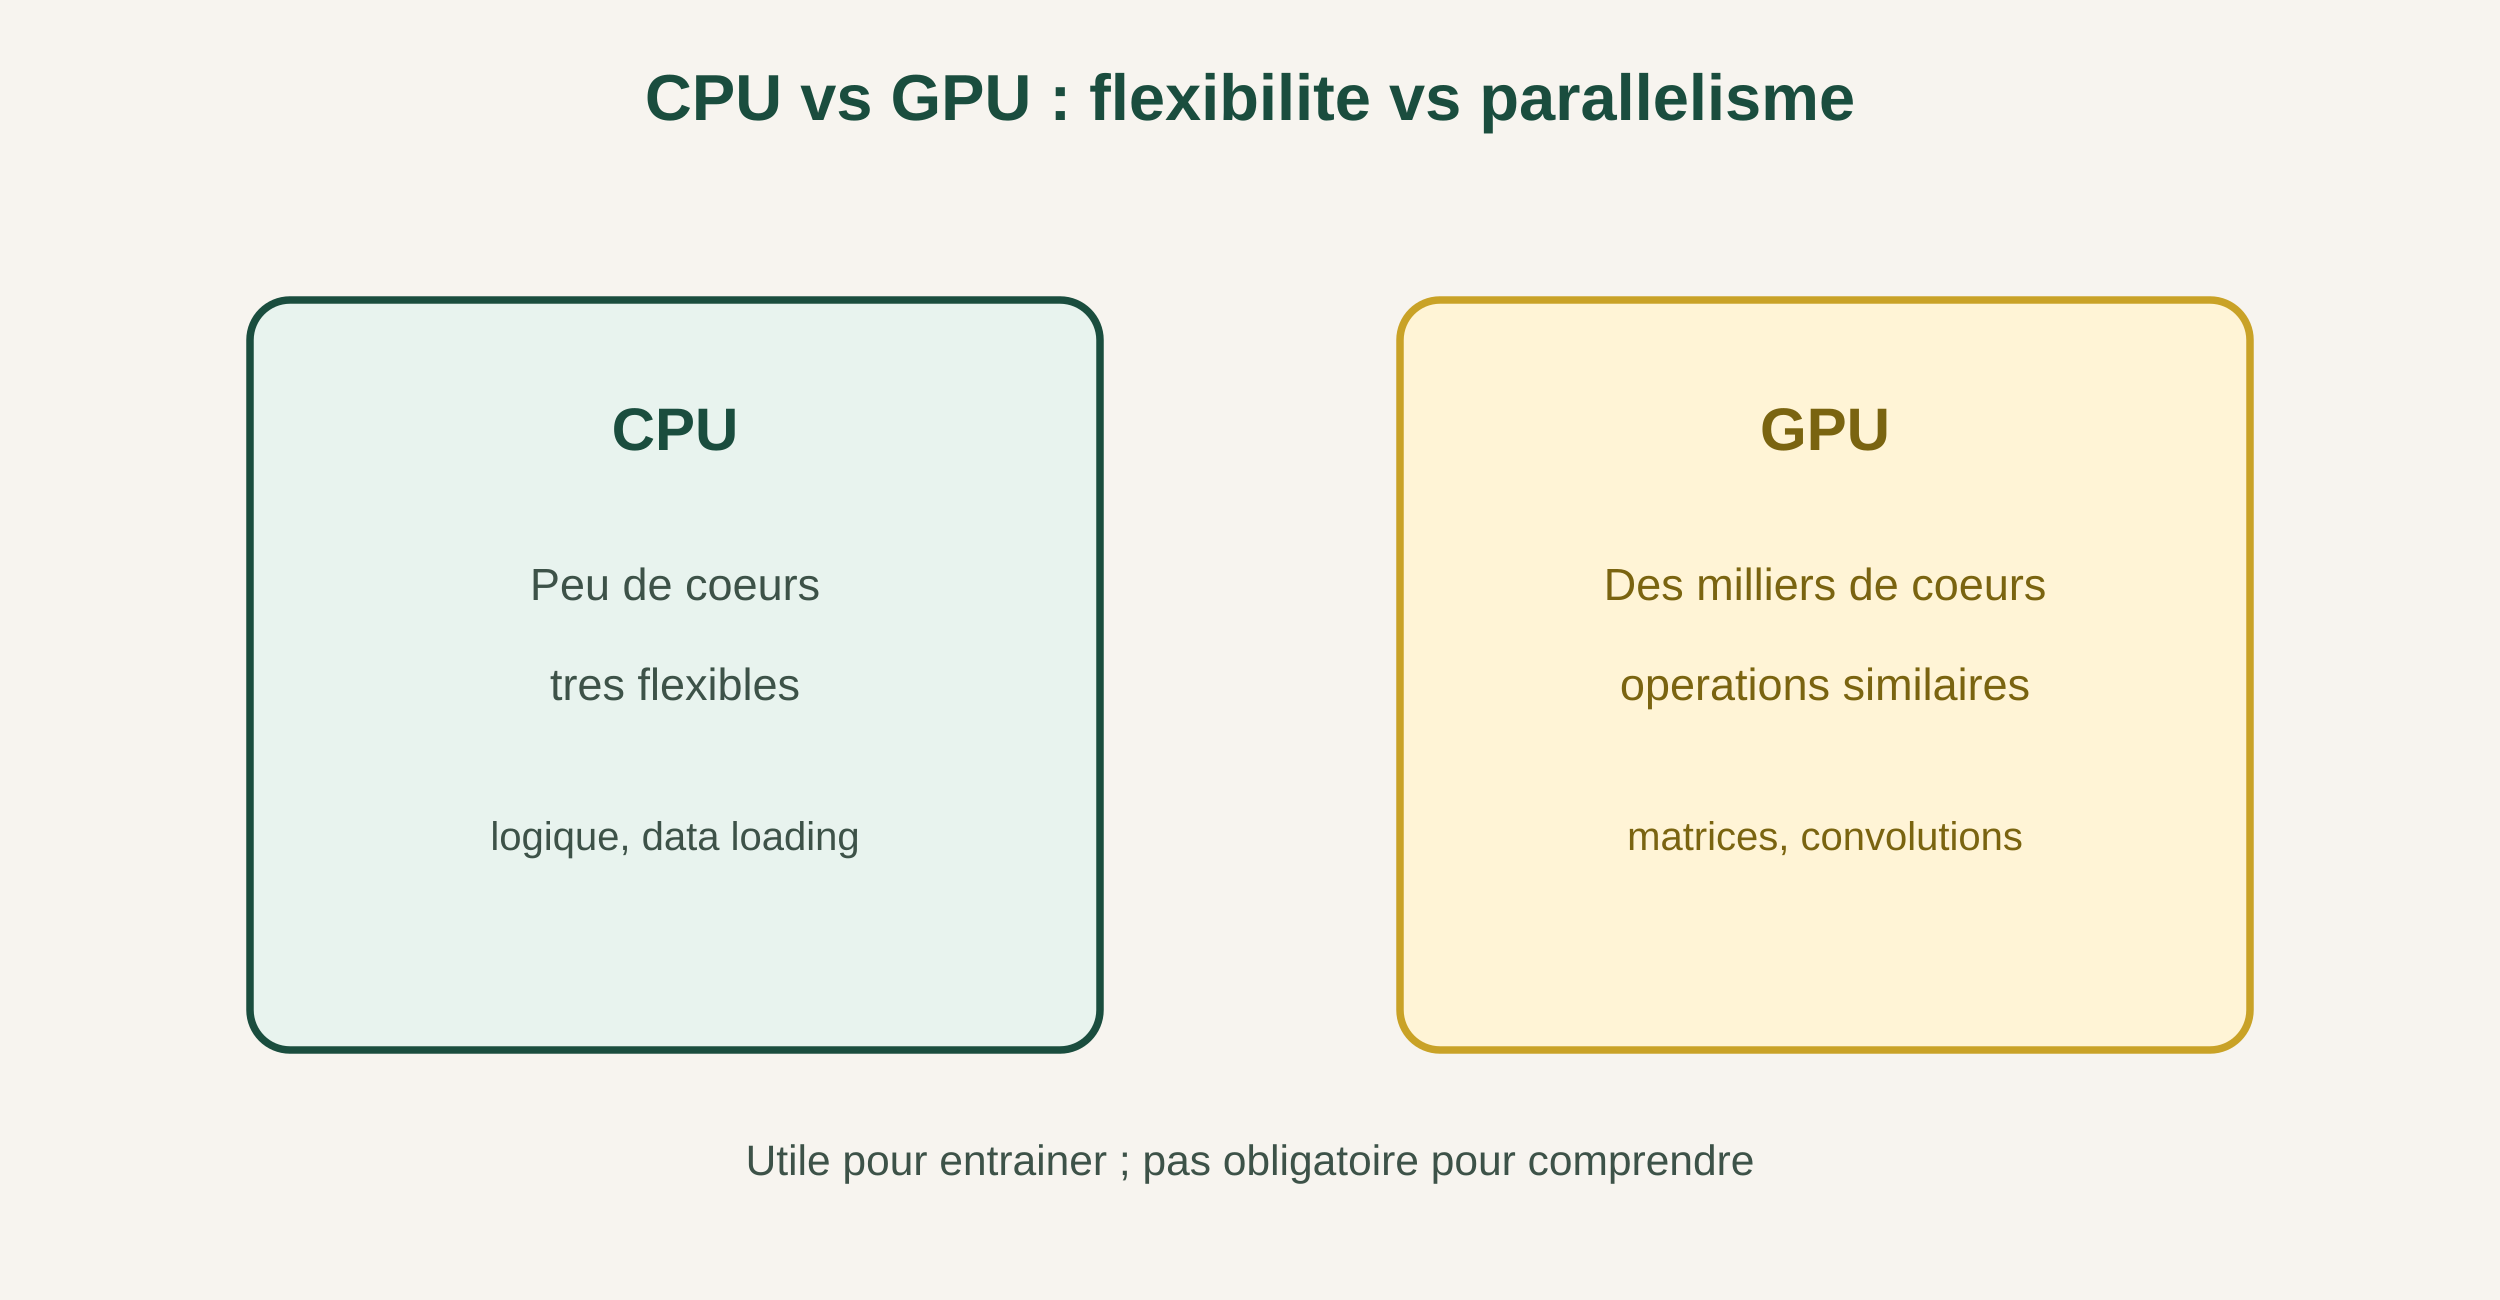
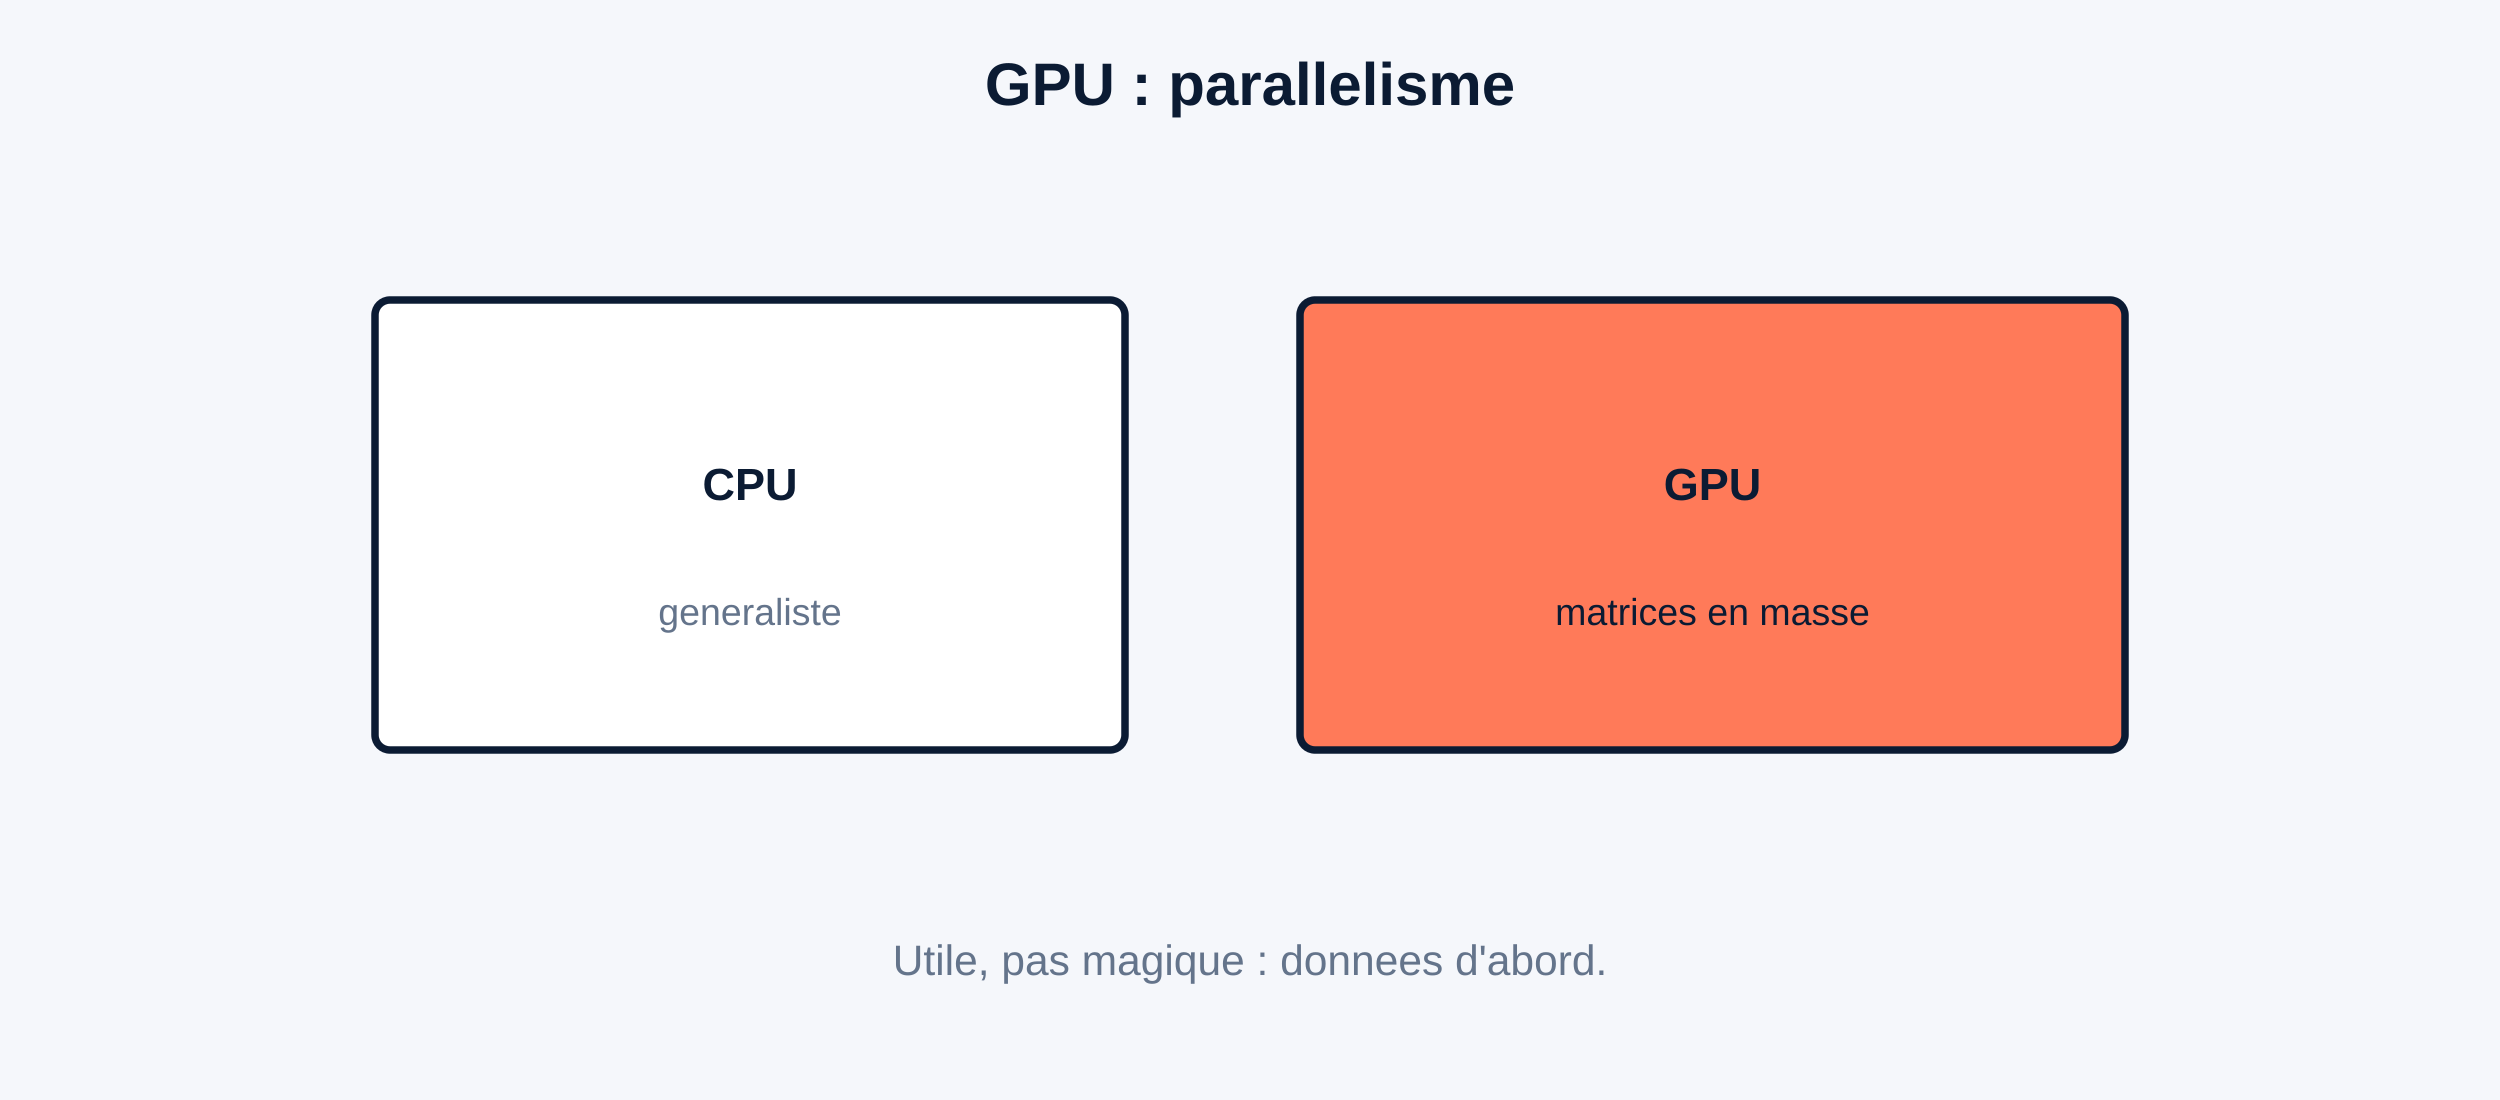
- <svg xmlns="http://www.w3.org/2000/svg" width="1000" height="520" viewBox="0 0 1000 520">
-   <rect width="1000" height="520" fill="#f7f4ef" />
-   <text x="500" y="48" text-anchor="middle" font-family="Segoe UI, Arial, sans-serif" font-size="26" fill="#1a4d3e" font-weight="700">CPU vs GPU : flexibilite vs parallelisme</text>
-   <rect x="100" y="120" width="340" height="300" rx="16" fill="#e8f3ee" stroke="#1a4d3e" stroke-width="3" />
-   <text x="270" y="180" text-anchor="middle" font-family="Segoe UI, Arial, sans-serif" font-size="24" fill="#1a4d3e" font-weight="700">CPU</text>
-   <text x="270" y="240" text-anchor="middle" font-family="Segoe UI, Arial, sans-serif" font-size="18" fill="#3d5248">Peu de coeurs</text>
-   <text x="270" y="280" text-anchor="middle" font-family="Segoe UI, Arial, sans-serif" font-size="18" fill="#3d5248">tres flexibles</text>
-   <text x="270" y="340" text-anchor="middle" font-family="Segoe UI, Arial, sans-serif" font-size="16" fill="#3d5248">logique, data loading</text>
-   <rect x="560" y="120" width="340" height="300" rx="16" fill="#fff4d6" stroke="#c9a227" stroke-width="3" />
-   <text x="730" y="180" text-anchor="middle" font-family="Segoe UI, Arial, sans-serif" font-size="24" fill="#7a6410" font-weight="700">GPU</text>
-   <text x="730" y="240" text-anchor="middle" font-family="Segoe UI, Arial, sans-serif" font-size="18" fill="#7a6410">Des milliers de coeurs</text>
-   <text x="730" y="280" text-anchor="middle" font-family="Segoe UI, Arial, sans-serif" font-size="18" fill="#7a6410">operations similaires</text>
-   <text x="730" y="340" text-anchor="middle" font-family="Segoe UI, Arial, sans-serif" font-size="16" fill="#7a6410">matrices, convolutions</text>
-   <text x="500" y="470" text-anchor="middle" font-family="Segoe UI, Arial, sans-serif" font-size="17" fill="#3d5248">Utile pour entrainer ; pas obligatoire pour comprendre</text>
+ <svg xmlns="http://www.w3.org/2000/svg" width="1000" height="440" viewBox="0 0 1000 440">
+   <rect width="1000" height="440" fill="#f5f7fb" />
+   <text x="500" y="42" text-anchor="middle" font-family="Segoe UI, Arial, sans-serif" font-size="24" fill="#0b1b33" font-weight="700">GPU : parallelisme</text>
+   <rect x="150" y="120" width="300" height="180" rx="6" fill="#ffffff" stroke="#0b1b33" stroke-width="3" />
+   <text x="300" y="200" text-anchor="middle" font-family="Segoe UI, Arial, sans-serif" font-size="18" fill="#0b1b33" font-weight="700">CPU</text>
+   <text x="300" y="250" text-anchor="middle" font-family="Segoe UI, Arial, sans-serif" font-size="15" fill="#64748b" font-weight="400">generaliste</text>
+   <rect x="520" y="120" width="330" height="180" rx="6" fill="#ff7a59" stroke="#0b1b33" stroke-width="3" />
+   <text x="685" y="200" text-anchor="middle" font-family="Segoe UI, Arial, sans-serif" font-size="18" fill="#0b1b33" font-weight="700">GPU</text>
+   <text x="685" y="250" text-anchor="middle" font-family="Segoe UI, Arial, sans-serif" font-size="15" fill="#0b1b33" font-weight="400">matrices en masse</text>
+   <text x="500" y="390" text-anchor="middle" font-family="Segoe UI, Arial, sans-serif" font-size="17" fill="#64748b" font-weight="400">Utile, pas magique : donnees d'abord.</text>
</svg>
